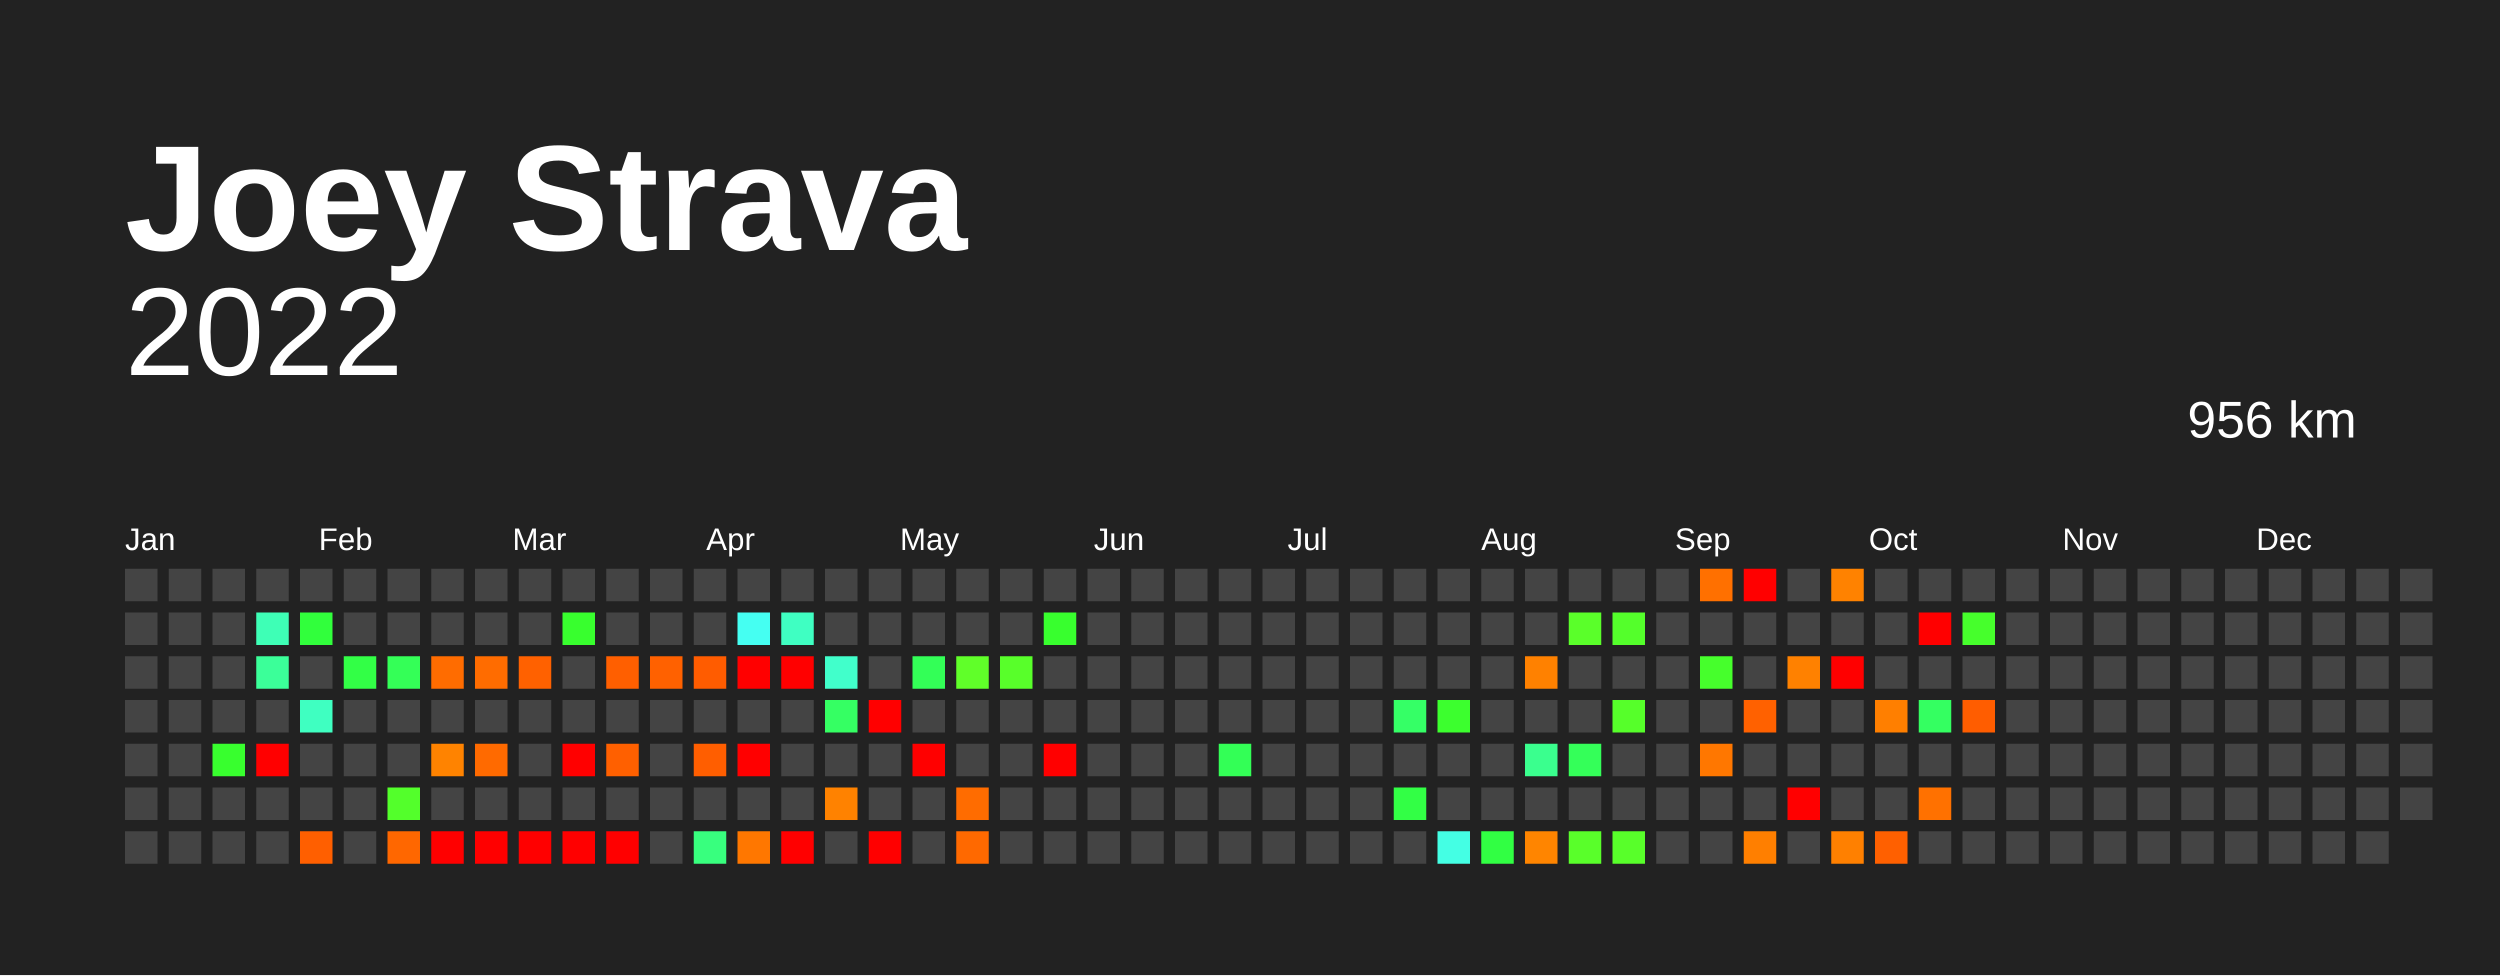
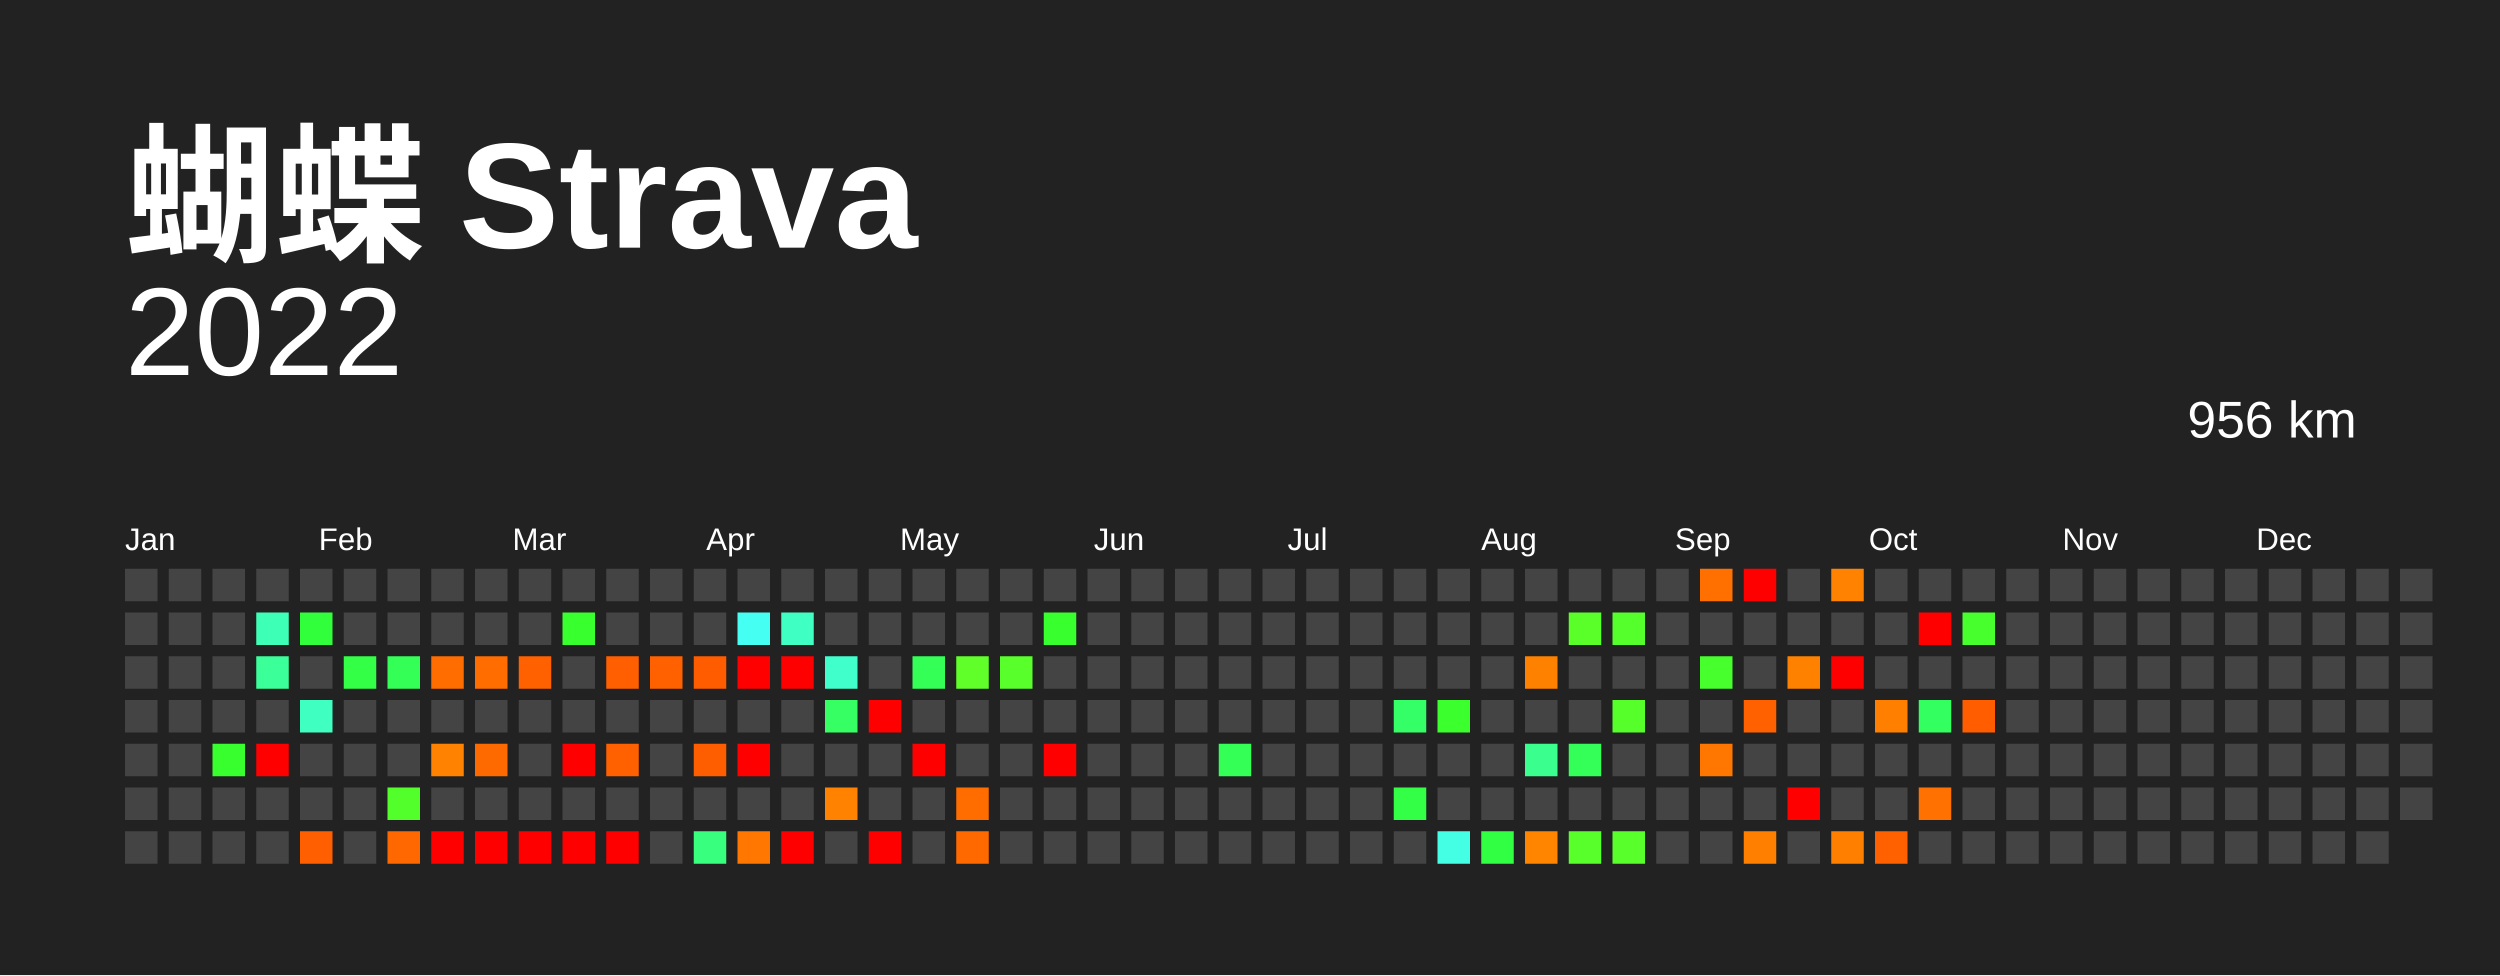
<svg xmlns="http://www.w3.org/2000/svg" baseProfile="full" height="78mm" version="1.1" viewBox="0,0,200,78" width="200mm">
  <defs />
  <rect fill="#222222" height="78" width="200" x="0" y="0" />
-   <text fill="#FFFFFF" style="font-size:12px; font-family:Arial; font-weight:bold;" x="10" y="20">Joey Strava</text>
+   <text fill="#FFFFFF" style="font-size:12px; font-family:Arial; font-weight:bold;" x="10" y="20">蝴蝶 Strava</text>
  <text alignment-baseline="hanging" fill="#FFFFFF" style="font-size:10.0px; font-family:Arial;" x="10" y="30">2022</text>
  <text alignment-baseline="hanging" fill="#FFFFFF" style="font-size:4.125px; font-family:Arial;" x="175" y="35">956 km</text>
  <text fill="#FFFFFF" style="font-size:2.5px; font-family:Arial" x="10.0" y="44">Jan</text>
  <text fill="#FFFFFF" style="font-size:2.5px; font-family:Arial" x="25.5" y="44">Feb</text>
  <text fill="#FFFFFF" style="font-size:2.5px; font-family:Arial" x="41.0" y="44">Mar</text>
  <text fill="#FFFFFF" style="font-size:2.5px; font-family:Arial" x="56.5" y="44">Apr</text>
  <text fill="#FFFFFF" style="font-size:2.5px; font-family:Arial" x="72.0" y="44">May</text>
  <text fill="#FFFFFF" style="font-size:2.5px; font-family:Arial" x="87.5" y="44">Jun</text>
  <text fill="#FFFFFF" style="font-size:2.5px; font-family:Arial" x="103.0" y="44">Jul</text>
  <text fill="#FFFFFF" style="font-size:2.5px; font-family:Arial" x="118.5" y="44">Aug</text>
  <text fill="#FFFFFF" style="font-size:2.5px; font-family:Arial" x="134.0" y="44">Sep</text>
  <text fill="#FFFFFF" style="font-size:2.5px; font-family:Arial" x="149.5" y="44">Oct</text>
  <text fill="#FFFFFF" style="font-size:2.5px; font-family:Arial" x="165.0" y="44">Nov</text>
  <text fill="#FFFFFF" style="font-size:2.5px; font-family:Arial" x="180.5" y="44">Dec</text>
  <rect fill="#444444" height="2.6" width="2.6" x="10.0" y="45.5" />
  <rect fill="#444444" height="2.6" width="2.6" x="10.0" y="49.0" />
  <rect fill="#444444" height="2.6" width="2.6" x="10.0" y="52.5" />
  <rect fill="#444444" height="2.6" width="2.6" x="10.0" y="56.0" />
  <rect fill="#444444" height="2.6" width="2.6" x="10.0" y="59.5" />
  <rect fill="#444444" height="2.6" width="2.6" x="10.0" y="63.0" />
  <rect fill="#444444" height="2.6" width="2.6" x="10.0" y="66.5" />
  <rect fill="#444444" height="2.6" width="2.6" x="13.5" y="45.5" />
  <rect fill="#444444" height="2.6" width="2.6" x="13.5" y="49.0" />
  <rect fill="#444444" height="2.6" width="2.6" x="13.5" y="52.5" />
  <rect fill="#444444" height="2.6" width="2.6" x="13.5" y="56.0" />
  <rect fill="#444444" height="2.6" width="2.6" x="13.5" y="59.5" />
  <rect fill="#444444" height="2.6" width="2.6" x="13.5" y="63.0" />
  <rect fill="#444444" height="2.6" width="2.6" x="13.5" y="66.5" />
  <rect fill="#444444" height="2.6" width="2.6" x="17.0" y="45.5" />
  <rect fill="#444444" height="2.6" width="2.6" x="17.0" y="49.0" />
  <rect fill="#444444" height="2.6" width="2.6" x="17.0" y="52.5" />
  <rect fill="#444444" height="2.6" width="2.6" x="17.0" y="56.0" />
  <rect fill="#38ff2e" height="2.6" width="2.6" x="17.0" y="59.5" />
  <rect fill="#444444" height="2.6" width="2.6" x="17.0" y="63.0" />
  <rect fill="#444444" height="2.6" width="2.6" x="17.0" y="66.5" />
  <rect fill="#444444" height="2.6" width="2.6" x="20.5" y="45.5" />
  <rect fill="#3effb6" height="2.6" width="2.6" x="20.5" y="49.0" />
  <rect fill="#3bff99" height="2.6" width="2.6" x="20.5" y="52.5" />
  <rect fill="#444444" height="2.6" width="2.6" x="20.5" y="56.0" />
  <rect fill="red" height="2.6" width="2.6" x="20.5" y="59.5" />
  <rect fill="#444444" height="2.6" width="2.6" x="20.5" y="63.0" />
  <rect fill="#444444" height="2.6" width="2.6" x="20.5" y="66.5" />
  <rect fill="#444444" height="2.6" width="2.6" x="24.0" y="45.5" />
  <rect fill="#31ff3c" height="2.6" width="2.6" x="24.0" y="49.0" />
  <rect fill="#444444" height="2.6" width="2.6" x="24.0" y="52.5" />
  <rect fill="#3fffc1" height="2.6" width="2.6" x="24.0" y="56.0" />
  <rect fill="#444444" height="2.6" width="2.6" x="24.0" y="59.5" />
  <rect fill="#444444" height="2.6" width="2.6" x="24.0" y="63.0" />
  <rect fill="#ff5f00" height="2.6" width="2.6" x="24.0" y="66.5" />
  <rect fill="#444444" height="2.6" width="2.6" x="27.5" y="45.5" />
  <rect fill="#444444" height="2.6" width="2.6" x="27.5" y="49.0" />
  <rect fill="#32ff46" height="2.6" width="2.6" x="27.5" y="52.5" />
  <rect fill="#444444" height="2.6" width="2.6" x="27.5" y="56.0" />
  <rect fill="#444444" height="2.6" width="2.6" x="27.5" y="59.5" />
  <rect fill="#444444" height="2.6" width="2.6" x="27.5" y="63.0" />
  <rect fill="#444444" height="2.6" width="2.6" x="27.5" y="66.5" />
  <rect fill="#444444" height="2.6" width="2.6" x="31.0" y="45.5" />
  <rect fill="#444444" height="2.6" width="2.6" x="31.0" y="49.0" />
  <rect fill="#34ff57" height="2.6" width="2.6" x="31.0" y="52.5" />
  <rect fill="#444444" height="2.6" width="2.6" x="31.0" y="56.0" />
  <rect fill="#444444" height="2.6" width="2.6" x="31.0" y="59.5" />
  <rect fill="#53ff2b" height="2.6" width="2.6" x="31.0" y="63.0" />
  <rect fill="#ff6700" height="2.6" width="2.6" x="31.0" y="66.5" />
  <rect fill="#444444" height="2.6" width="2.6" x="34.5" y="45.5" />
  <rect fill="#444444" height="2.6" width="2.6" x="34.5" y="49.0" />
  <rect fill="#ff6c00" height="2.6" width="2.6" x="34.5" y="52.5" />
  <rect fill="#444444" height="2.6" width="2.6" x="34.5" y="56.0" />
  <rect fill="#ff8300" height="2.6" width="2.6" x="34.5" y="59.5" />
  <rect fill="#444444" height="2.6" width="2.6" x="34.5" y="63.0" />
  <rect fill="red" height="2.6" width="2.6" x="34.5" y="66.5" />
  <rect fill="#444444" height="2.6" width="2.6" x="38.0" y="45.5" />
  <rect fill="#444444" height="2.6" width="2.6" x="38.0" y="49.0" />
  <rect fill="#ff6c00" height="2.6" width="2.6" x="38.0" y="52.5" />
  <rect fill="#444444" height="2.6" width="2.6" x="38.0" y="56.0" />
  <rect fill="#ff6a00" height="2.6" width="2.6" x="38.0" y="59.5" />
  <rect fill="#444444" height="2.6" width="2.6" x="38.0" y="63.0" />
  <rect fill="red" height="2.6" width="2.6" x="38.0" y="66.5" />
  <rect fill="#444444" height="2.6" width="2.6" x="41.5" y="45.5" />
  <rect fill="#444444" height="2.6" width="2.6" x="41.5" y="49.0" />
  <rect fill="#ff6100" height="2.6" width="2.6" x="41.5" y="52.5" />
  <rect fill="#444444" height="2.6" width="2.6" x="41.5" y="56.0" />
  <rect fill="#444444" height="2.6" width="2.6" x="41.5" y="59.5" />
  <rect fill="#444444" height="2.6" width="2.6" x="41.5" y="63.0" />
  <rect fill="red" height="2.6" width="2.6" x="41.5" y="66.5" />
  <rect fill="#444444" height="2.6" width="2.6" x="45.0" y="45.5" />
  <rect fill="#38ff2e" height="2.6" width="2.6" x="45.0" y="49.0" />
  <rect fill="#444444" height="2.6" width="2.6" x="45.0" y="52.5" />
  <rect fill="#444444" height="2.6" width="2.6" x="45.0" y="56.0" />
  <rect fill="red" height="2.6" width="2.6" x="45.0" y="59.5" />
  <rect fill="#444444" height="2.6" width="2.6" x="45.0" y="63.0" />
  <rect fill="red" height="2.6" width="2.6" x="45.0" y="66.5" />
  <rect fill="#444444" height="2.6" width="2.6" x="48.5" y="45.5" />
  <rect fill="#444444" height="2.6" width="2.6" x="48.5" y="49.0" />
  <rect fill="#ff5f00" height="2.6" width="2.6" x="48.5" y="52.5" />
  <rect fill="#444444" height="2.6" width="2.6" x="48.5" y="56.0" />
  <rect fill="#ff6000" height="2.6" width="2.6" x="48.5" y="59.5" />
  <rect fill="#444444" height="2.6" width="2.6" x="48.5" y="63.0" />
  <rect fill="red" height="2.6" width="2.6" x="48.5" y="66.5" />
  <rect fill="#444444" height="2.6" width="2.6" x="52.0" y="45.5" />
  <rect fill="#444444" height="2.6" width="2.6" x="52.0" y="49.0" />
  <rect fill="#ff6100" height="2.6" width="2.6" x="52.0" y="52.5" />
  <rect fill="#444444" height="2.6" width="2.6" x="52.0" y="56.0" />
  <rect fill="#444444" height="2.6" width="2.6" x="52.0" y="59.5" />
  <rect fill="#444444" height="2.6" width="2.6" x="52.0" y="63.0" />
  <rect fill="#444444" height="2.6" width="2.6" x="52.0" y="66.5" />
  <rect fill="#444444" height="2.6" width="2.6" x="55.5" y="45.5" />
  <rect fill="#444444" height="2.6" width="2.6" x="55.5" y="49.0" />
  <rect fill="#ff5c00" height="2.6" width="2.6" x="55.5" y="52.5" />
  <rect fill="#444444" height="2.6" width="2.6" x="55.5" y="56.0" />
  <rect fill="#ff5e00" height="2.6" width="2.6" x="55.5" y="59.5" />
  <rect fill="#444444" height="2.6" width="2.6" x="55.5" y="63.0" />
  <rect fill="#38ff7e" height="2.6" width="2.6" x="55.5" y="66.5" />
  <rect fill="#444444" height="2.6" width="2.6" x="59.0" y="45.5" />
  <rect fill="#45fff2" height="2.6" width="2.6" x="59.0" y="49.0" />
  <rect fill="red" height="2.6" width="2.6" x="59.0" y="52.5" />
  <rect fill="#444444" height="2.6" width="2.6" x="59.0" y="56.0" />
  <rect fill="red" height="2.6" width="2.6" x="59.0" y="59.5" />
  <rect fill="#444444" height="2.6" width="2.6" x="59.0" y="63.0" />
  <rect fill="#ff7700" height="2.6" width="2.6" x="59.0" y="66.5" />
  <rect fill="#444444" height="2.6" width="2.6" x="62.5" y="45.5" />
  <rect fill="#3fffc2" height="2.6" width="2.6" x="62.5" y="49.0" />
  <rect fill="red" height="2.6" width="2.6" x="62.5" y="52.5" />
  <rect fill="#444444" height="2.6" width="2.6" x="62.5" y="56.0" />
  <rect fill="#444444" height="2.6" width="2.6" x="62.5" y="59.5" />
  <rect fill="#444444" height="2.6" width="2.6" x="62.5" y="63.0" />
  <rect fill="red" height="2.6" width="2.6" x="62.5" y="66.5" />
  <rect fill="#444444" height="2.6" width="2.6" x="66.0" y="45.5" />
  <rect fill="#444444" height="2.6" width="2.6" x="66.0" y="49.0" />
  <rect fill="#41ffcb" height="2.6" width="2.6" x="66.0" y="52.5" />
  <rect fill="#35ff63" height="2.6" width="2.6" x="66.0" y="56.0" />
  <rect fill="#444444" height="2.6" width="2.6" x="66.0" y="59.5" />
  <rect fill="#ff8200" height="2.6" width="2.6" x="66.0" y="63.0" />
  <rect fill="#444444" height="2.6" width="2.6" x="66.0" y="66.5" />
  <rect fill="#444444" height="2.6" width="2.6" x="69.5" y="45.5" />
  <rect fill="#444444" height="2.6" width="2.6" x="69.5" y="49.0" />
  <rect fill="#444444" height="2.6" width="2.6" x="69.5" y="52.5" />
  <rect fill="red" height="2.6" width="2.6" x="69.5" y="56.0" />
  <rect fill="#444444" height="2.6" width="2.6" x="69.5" y="59.5" />
  <rect fill="#444444" height="2.6" width="2.6" x="69.5" y="63.0" />
  <rect fill="red" height="2.6" width="2.6" x="69.5" y="66.5" />
  <rect fill="#444444" height="2.6" width="2.6" x="73.0" y="45.5" />
  <rect fill="#444444" height="2.6" width="2.6" x="73.0" y="49.0" />
  <rect fill="#33ff57" height="2.6" width="2.6" x="73.0" y="52.5" />
  <rect fill="#444444" height="2.6" width="2.6" x="73.0" y="56.0" />
  <rect fill="red" height="2.6" width="2.6" x="73.0" y="59.5" />
  <rect fill="#444444" height="2.6" width="2.6" x="73.0" y="63.0" />
  <rect fill="#444444" height="2.6" width="2.6" x="73.0" y="66.5" />
  <rect fill="#444444" height="2.6" width="2.6" x="76.5" y="45.5" />
  <rect fill="#444444" height="2.6" width="2.6" x="76.5" y="49.0" />
  <rect fill="#60ff29" height="2.6" width="2.6" x="76.5" y="52.5" />
  <rect fill="#444444" height="2.6" width="2.6" x="76.5" y="56.0" />
  <rect fill="#444444" height="2.6" width="2.6" x="76.5" y="59.5" />
  <rect fill="#ff6c00" height="2.6" width="2.6" x="76.5" y="63.0" />
  <rect fill="#ff6900" height="2.6" width="2.6" x="76.5" y="66.5" />
  <rect fill="#444444" height="2.6" width="2.6" x="80.0" y="45.5" />
  <rect fill="#444444" height="2.6" width="2.6" x="80.0" y="49.0" />
  <rect fill="#58ff2a" height="2.6" width="2.6" x="80.0" y="52.5" />
  <rect fill="#444444" height="2.6" width="2.6" x="80.0" y="56.0" />
  <rect fill="#444444" height="2.6" width="2.6" x="80.0" y="59.5" />
  <rect fill="#444444" height="2.6" width="2.6" x="80.0" y="63.0" />
  <rect fill="#444444" height="2.6" width="2.6" x="80.0" y="66.5" />
  <rect fill="#444444" height="2.6" width="2.6" x="83.5" y="45.5" />
  <rect fill="#38ff2e" height="2.6" width="2.6" x="83.5" y="49.0" />
  <rect fill="#444444" height="2.6" width="2.6" x="83.5" y="52.5" />
  <rect fill="#444444" height="2.6" width="2.6" x="83.5" y="56.0" />
  <rect fill="red" height="2.6" width="2.6" x="83.5" y="59.5" />
  <rect fill="#444444" height="2.6" width="2.6" x="83.5" y="63.0" />
  <rect fill="#444444" height="2.6" width="2.6" x="83.5" y="66.5" />
  <rect fill="#444444" height="2.6" width="2.6" x="87.0" y="45.5" />
  <rect fill="#444444" height="2.6" width="2.6" x="87.0" y="49.0" />
  <rect fill="#444444" height="2.6" width="2.6" x="87.0" y="52.5" />
  <rect fill="#444444" height="2.6" width="2.6" x="87.0" y="56.0" />
  <rect fill="#444444" height="2.6" width="2.6" x="87.0" y="59.5" />
  <rect fill="#444444" height="2.6" width="2.6" x="87.0" y="63.0" />
  <rect fill="#444444" height="2.6" width="2.6" x="87.0" y="66.5" />
  <rect fill="#444444" height="2.6" width="2.6" x="90.5" y="45.5" />
  <rect fill="#444444" height="2.6" width="2.6" x="90.5" y="49.0" />
  <rect fill="#444444" height="2.6" width="2.6" x="90.5" y="52.5" />
  <rect fill="#444444" height="2.6" width="2.6" x="90.5" y="56.0" />
  <rect fill="#444444" height="2.6" width="2.6" x="90.5" y="59.5" />
  <rect fill="#444444" height="2.6" width="2.6" x="90.5" y="63.0" />
  <rect fill="#444444" height="2.6" width="2.6" x="90.5" y="66.5" />
  <rect fill="#444444" height="2.6" width="2.6" x="94.0" y="45.5" />
  <rect fill="#444444" height="2.6" width="2.6" x="94.0" y="49.0" />
  <rect fill="#444444" height="2.6" width="2.6" x="94.0" y="52.5" />
  <rect fill="#444444" height="2.6" width="2.6" x="94.0" y="56.0" />
  <rect fill="#444444" height="2.6" width="2.6" x="94.0" y="59.5" />
  <rect fill="#444444" height="2.6" width="2.6" x="94.0" y="63.0" />
  <rect fill="#444444" height="2.6" width="2.6" x="94.0" y="66.5" />
  <rect fill="#444444" height="2.6" width="2.6" x="97.5" y="45.5" />
  <rect fill="#444444" height="2.6" width="2.6" x="97.5" y="49.0" />
  <rect fill="#444444" height="2.6" width="2.6" x="97.5" y="52.5" />
  <rect fill="#444444" height="2.6" width="2.6" x="97.5" y="56.0" />
  <rect fill="#33ff56" height="2.6" width="2.6" x="97.5" y="59.5" />
  <rect fill="#444444" height="2.6" width="2.6" x="97.5" y="63.0" />
  <rect fill="#444444" height="2.6" width="2.6" x="97.5" y="66.5" />
  <rect fill="#444444" height="2.6" width="2.6" x="101.0" y="45.5" />
  <rect fill="#444444" height="2.6" width="2.6" x="101.0" y="49.0" />
  <rect fill="#444444" height="2.6" width="2.6" x="101.0" y="52.5" />
  <rect fill="#444444" height="2.6" width="2.6" x="101.0" y="56.0" />
  <rect fill="#444444" height="2.6" width="2.6" x="101.0" y="59.5" />
  <rect fill="#444444" height="2.6" width="2.6" x="101.0" y="63.0" />
  <rect fill="#444444" height="2.6" width="2.6" x="101.0" y="66.5" />
  <rect fill="#444444" height="2.6" width="2.6" x="104.5" y="45.5" />
  <rect fill="#444444" height="2.6" width="2.6" x="104.5" y="49.0" />
  <rect fill="#444444" height="2.6" width="2.6" x="104.5" y="52.5" />
  <rect fill="#444444" height="2.6" width="2.6" x="104.5" y="56.0" />
  <rect fill="#444444" height="2.6" width="2.6" x="104.5" y="59.5" />
  <rect fill="#444444" height="2.6" width="2.6" x="104.5" y="63.0" />
  <rect fill="#444444" height="2.6" width="2.6" x="104.5" y="66.5" />
  <rect fill="#444444" height="2.6" width="2.6" x="108.0" y="45.5" />
  <rect fill="#444444" height="2.6" width="2.6" x="108.0" y="49.0" />
  <rect fill="#444444" height="2.6" width="2.6" x="108.0" y="52.5" />
  <rect fill="#444444" height="2.6" width="2.6" x="108.0" y="56.0" />
  <rect fill="#444444" height="2.6" width="2.6" x="108.0" y="59.5" />
  <rect fill="#444444" height="2.6" width="2.6" x="108.0" y="63.0" />
  <rect fill="#444444" height="2.6" width="2.6" x="108.0" y="66.5" />
  <rect fill="#444444" height="2.6" width="2.6" x="111.5" y="45.5" />
  <rect fill="#444444" height="2.6" width="2.6" x="111.5" y="49.0" />
  <rect fill="#444444" height="2.6" width="2.6" x="111.5" y="52.5" />
  <rect fill="#35ff66" height="2.6" width="2.6" x="111.5" y="56.0" />
  <rect fill="#444444" height="2.6" width="2.6" x="111.5" y="59.5" />
  <rect fill="#32ff45" height="2.6" width="2.6" x="111.5" y="63.0" />
  <rect fill="#444444" height="2.6" width="2.6" x="111.5" y="66.5" />
  <rect fill="#444444" height="2.6" width="2.6" x="115.0" y="45.5" />
  <rect fill="#444444" height="2.6" width="2.6" x="115.0" y="49.0" />
  <rect fill="#444444" height="2.6" width="2.6" x="115.0" y="52.5" />
  <rect fill="#3cff2e" height="2.6" width="2.6" x="115.0" y="56.0" />
  <rect fill="#444444" height="2.6" width="2.6" x="115.0" y="59.5" />
  <rect fill="#444444" height="2.6" width="2.6" x="115.0" y="63.0" />
  <rect fill="#44ffe4" height="2.6" width="2.6" x="115.0" y="66.5" />
  <rect fill="#444444" height="2.6" width="2.6" x="118.5" y="45.5" />
  <rect fill="#444444" height="2.6" width="2.6" x="118.5" y="49.0" />
  <rect fill="#444444" height="2.6" width="2.6" x="118.5" y="52.5" />
  <rect fill="#444444" height="2.6" width="2.6" x="118.5" y="56.0" />
  <rect fill="#444444" height="2.6" width="2.6" x="118.5" y="59.5" />
  <rect fill="#444444" height="2.6" width="2.6" x="118.5" y="63.0" />
  <rect fill="#31ff43" height="2.6" width="2.6" x="118.5" y="66.5" />
  <rect fill="#444444" height="2.6" width="2.6" x="122.0" y="45.5" />
  <rect fill="#444444" height="2.6" width="2.6" x="122.0" y="49.0" />
  <rect fill="#ff8100" height="2.6" width="2.6" x="122.0" y="52.5" />
  <rect fill="#444444" height="2.6" width="2.6" x="122.0" y="56.0" />
  <rect fill="#3aff8e" height="2.6" width="2.6" x="122.0" y="59.5" />
  <rect fill="#444444" height="2.6" width="2.6" x="122.0" y="63.0" />
  <rect fill="#ff8500" height="2.6" width="2.6" x="122.0" y="66.5" />
  <rect fill="#444444" height="2.6" width="2.6" x="125.5" y="45.5" />
  <rect fill="#5aff2a" height="2.6" width="2.6" x="125.5" y="49.0" />
  <rect fill="#444444" height="2.6" width="2.6" x="125.5" y="52.5" />
  <rect fill="#444444" height="2.6" width="2.6" x="125.5" y="56.0" />
  <rect fill="#34ff59" height="2.6" width="2.6" x="125.5" y="59.5" />
  <rect fill="#444444" height="2.6" width="2.6" x="125.5" y="63.0" />
  <rect fill="#59ff2a" height="2.6" width="2.6" x="125.5" y="66.5" />
  <rect fill="#444444" height="2.6" width="2.6" x="129.0" y="45.5" />
  <rect fill="#54ff2b" height="2.6" width="2.6" x="129.0" y="49.0" />
  <rect fill="#444444" height="2.6" width="2.6" x="129.0" y="52.5" />
  <rect fill="#56ff2a" height="2.6" width="2.6" x="129.0" y="56.0" />
  <rect fill="#444444" height="2.6" width="2.6" x="129.0" y="59.5" />
  <rect fill="#444444" height="2.6" width="2.6" x="129.0" y="63.0" />
  <rect fill="#58ff2a" height="2.6" width="2.6" x="129.0" y="66.5" />
  <rect fill="#444444" height="2.6" width="2.6" x="132.5" y="45.5" />
  <rect fill="#444444" height="2.6" width="2.6" x="132.5" y="49.0" />
  <rect fill="#444444" height="2.6" width="2.6" x="132.5" y="52.5" />
  <rect fill="#444444" height="2.6" width="2.6" x="132.5" y="56.0" />
  <rect fill="#444444" height="2.6" width="2.6" x="132.5" y="59.5" />
  <rect fill="#444444" height="2.6" width="2.6" x="132.5" y="63.0" />
  <rect fill="#444444" height="2.6" width="2.6" x="132.5" y="66.5" />
  <rect fill="#ff7000" height="2.6" width="2.6" x="136.0" y="45.5" />
  <rect fill="#444444" height="2.6" width="2.6" x="136.0" y="49.0" />
  <rect fill="#46ff2c" height="2.6" width="2.6" x="136.0" y="52.5" />
  <rect fill="#444444" height="2.6" width="2.6" x="136.0" y="56.0" />
  <rect fill="#ff7700" height="2.6" width="2.6" x="136.0" y="59.5" />
  <rect fill="#444444" height="2.6" width="2.6" x="136.0" y="63.0" />
  <rect fill="#444444" height="2.6" width="2.6" x="136.0" y="66.5" />
  <rect fill="red" height="2.6" width="2.6" x="139.5" y="45.5" />
  <rect fill="#444444" height="2.6" width="2.6" x="139.5" y="49.0" />
  <rect fill="#444444" height="2.6" width="2.6" x="139.5" y="52.5" />
  <rect fill="#ff6100" height="2.6" width="2.6" x="139.5" y="56.0" />
  <rect fill="#444444" height="2.6" width="2.6" x="139.5" y="59.5" />
  <rect fill="#444444" height="2.6" width="2.6" x="139.5" y="63.0" />
  <rect fill="#ff7f00" height="2.6" width="2.6" x="139.5" y="66.5" />
  <rect fill="#444444" height="2.6" width="2.6" x="143.0" y="45.5" />
  <rect fill="#444444" height="2.6" width="2.6" x="143.0" y="49.0" />
  <rect fill="#ff8100" height="2.6" width="2.6" x="143.0" y="52.5" />
  <rect fill="#444444" height="2.6" width="2.6" x="143.0" y="56.0" />
  <rect fill="#444444" height="2.6" width="2.6" x="143.0" y="59.5" />
  <rect fill="red" height="2.6" width="2.6" x="143.0" y="63.0" />
  <rect fill="#444444" height="2.6" width="2.6" x="143.0" y="66.5" />
  <rect fill="#ff8200" height="2.6" width="2.6" x="146.5" y="45.5" />
  <rect fill="#444444" height="2.6" width="2.6" x="146.5" y="49.0" />
  <rect fill="red" height="2.6" width="2.6" x="146.5" y="52.5" />
  <rect fill="#444444" height="2.6" width="2.6" x="146.5" y="56.0" />
  <rect fill="#444444" height="2.6" width="2.6" x="146.5" y="59.5" />
  <rect fill="#444444" height="2.6" width="2.6" x="146.5" y="63.0" />
  <rect fill="#ff8000" height="2.6" width="2.6" x="146.5" y="66.5" />
  <rect fill="#444444" height="2.6" width="2.6" x="150.0" y="45.5" />
  <rect fill="#444444" height="2.6" width="2.6" x="150.0" y="49.0" />
  <rect fill="#444444" height="2.6" width="2.6" x="150.0" y="52.5" />
  <rect fill="#ff7f00" height="2.6" width="2.6" x="150.0" y="56.0" />
  <rect fill="#444444" height="2.6" width="2.6" x="150.0" y="59.5" />
  <rect fill="#444444" height="2.6" width="2.6" x="150.0" y="63.0" />
  <rect fill="#ff6000" height="2.6" width="2.6" x="150.0" y="66.5" />
  <rect fill="#444444" height="2.6" width="2.6" x="153.5" y="45.5" />
  <rect fill="red" height="2.6" width="2.6" x="153.5" y="49.0" />
  <rect fill="#444444" height="2.6" width="2.6" x="153.5" y="52.5" />
  <rect fill="#34ff61" height="2.6" width="2.6" x="153.5" y="56.0" />
  <rect fill="#444444" height="2.6" width="2.6" x="153.5" y="59.5" />
  <rect fill="#ff7100" height="2.6" width="2.6" x="153.5" y="63.0" />
  <rect fill="#444444" height="2.6" width="2.6" x="153.5" y="66.5" />
  <rect fill="#444444" height="2.6" width="2.6" x="157.0" y="45.5" />
  <rect fill="#46ff2c" height="2.6" width="2.6" x="157.0" y="49.0" />
  <rect fill="#444444" height="2.6" width="2.6" x="157.0" y="52.5" />
  <rect fill="#ff5d00" height="2.6" width="2.6" x="157.0" y="56.0" />
  <rect fill="#444444" height="2.6" width="2.6" x="157.0" y="59.5" />
  <rect fill="#444444" height="2.6" width="2.6" x="157.0" y="63.0" />
  <rect fill="#444444" height="2.6" width="2.6" x="157.0" y="66.5" />
  <rect fill="#444444" height="2.6" width="2.6" x="160.5" y="45.5" />
  <rect fill="#444444" height="2.6" width="2.6" x="160.5" y="49.0" />
  <rect fill="#444444" height="2.6" width="2.6" x="160.5" y="52.5" />
  <rect fill="#444444" height="2.6" width="2.6" x="160.5" y="56.0" />
  <rect fill="#444444" height="2.6" width="2.6" x="160.5" y="59.5" />
  <rect fill="#444444" height="2.6" width="2.6" x="160.5" y="63.0" />
  <rect fill="#444444" height="2.6" width="2.6" x="160.5" y="66.5" />
  <rect fill="#444444" height="2.6" width="2.6" x="164.0" y="45.5" />
  <rect fill="#444444" height="2.6" width="2.6" x="164.0" y="49.0" />
  <rect fill="#444444" height="2.6" width="2.6" x="164.0" y="52.5" />
  <rect fill="#444444" height="2.6" width="2.6" x="164.0" y="56.0" />
  <rect fill="#444444" height="2.6" width="2.6" x="164.0" y="59.5" />
  <rect fill="#444444" height="2.6" width="2.6" x="164.0" y="63.0" />
  <rect fill="#444444" height="2.6" width="2.6" x="164.0" y="66.5" />
  <rect fill="#444444" height="2.6" width="2.6" x="167.5" y="45.5" />
  <rect fill="#444444" height="2.6" width="2.6" x="167.5" y="49.0" />
  <rect fill="#444444" height="2.6" width="2.6" x="167.5" y="52.5" />
  <rect fill="#444444" height="2.6" width="2.6" x="167.5" y="56.0" />
  <rect fill="#444444" height="2.6" width="2.6" x="167.5" y="59.5" />
  <rect fill="#444444" height="2.6" width="2.6" x="167.5" y="63.0" />
  <rect fill="#444444" height="2.6" width="2.6" x="167.5" y="66.5" />
  <rect fill="#444444" height="2.6" width="2.6" x="171.0" y="45.5" />
  <rect fill="#444444" height="2.6" width="2.6" x="171.0" y="49.0" />
  <rect fill="#444444" height="2.6" width="2.6" x="171.0" y="52.5" />
  <rect fill="#444444" height="2.6" width="2.6" x="171.0" y="56.0" />
  <rect fill="#444444" height="2.6" width="2.6" x="171.0" y="59.5" />
  <rect fill="#444444" height="2.6" width="2.6" x="171.0" y="63.0" />
  <rect fill="#444444" height="2.6" width="2.6" x="171.0" y="66.5" />
  <rect fill="#444444" height="2.6" width="2.6" x="174.5" y="45.5" />
  <rect fill="#444444" height="2.6" width="2.6" x="174.5" y="49.0" />
  <rect fill="#444444" height="2.6" width="2.6" x="174.5" y="52.5" />
  <rect fill="#444444" height="2.6" width="2.6" x="174.5" y="56.0" />
  <rect fill="#444444" height="2.6" width="2.6" x="174.5" y="59.5" />
  <rect fill="#444444" height="2.6" width="2.6" x="174.5" y="63.0" />
  <rect fill="#444444" height="2.6" width="2.6" x="174.5" y="66.5" />
  <rect fill="#444444" height="2.6" width="2.6" x="178.0" y="45.5" />
  <rect fill="#444444" height="2.6" width="2.6" x="178.0" y="49.0" />
  <rect fill="#444444" height="2.6" width="2.6" x="178.0" y="52.5" />
  <rect fill="#444444" height="2.6" width="2.6" x="178.0" y="56.0" />
  <rect fill="#444444" height="2.6" width="2.6" x="178.0" y="59.5" />
  <rect fill="#444444" height="2.6" width="2.6" x="178.0" y="63.0" />
  <rect fill="#444444" height="2.6" width="2.6" x="178.0" y="66.5" />
  <rect fill="#444444" height="2.6" width="2.6" x="181.5" y="45.5" />
  <rect fill="#444444" height="2.6" width="2.6" x="181.5" y="49.0" />
  <rect fill="#444444" height="2.6" width="2.6" x="181.5" y="52.5" />
  <rect fill="#444444" height="2.6" width="2.6" x="181.5" y="56.0" />
  <rect fill="#444444" height="2.6" width="2.6" x="181.5" y="59.5" />
  <rect fill="#444444" height="2.6" width="2.6" x="181.5" y="63.0" />
  <rect fill="#444444" height="2.6" width="2.6" x="181.5" y="66.5" />
  <rect fill="#444444" height="2.6" width="2.6" x="185.0" y="45.5" />
  <rect fill="#444444" height="2.6" width="2.6" x="185.0" y="49.0" />
  <rect fill="#444444" height="2.6" width="2.6" x="185.0" y="52.5" />
  <rect fill="#444444" height="2.6" width="2.6" x="185.0" y="56.0" />
  <rect fill="#444444" height="2.6" width="2.6" x="185.0" y="59.5" />
  <rect fill="#444444" height="2.6" width="2.6" x="185.0" y="63.0" />
  <rect fill="#444444" height="2.6" width="2.6" x="185.0" y="66.5" />
  <rect fill="#444444" height="2.6" width="2.6" x="188.5" y="45.5" />
  <rect fill="#444444" height="2.6" width="2.6" x="188.5" y="49.0" />
  <rect fill="#444444" height="2.6" width="2.6" x="188.5" y="52.5" />
  <rect fill="#444444" height="2.6" width="2.6" x="188.5" y="56.0" />
  <rect fill="#444444" height="2.6" width="2.6" x="188.5" y="59.5" />
  <rect fill="#444444" height="2.6" width="2.6" x="188.5" y="63.0" />
  <rect fill="#444444" height="2.6" width="2.6" x="188.5" y="66.5" />
  <rect fill="#444444" height="2.6" width="2.6" x="192.0" y="45.5" />
  <rect fill="#444444" height="2.6" width="2.6" x="192.0" y="49.0" />
  <rect fill="#444444" height="2.6" width="2.6" x="192.0" y="52.5" />
  <rect fill="#444444" height="2.6" width="2.6" x="192.0" y="56.0" />
  <rect fill="#444444" height="2.6" width="2.6" x="192.0" y="59.5" />
  <rect fill="#444444" height="2.6" width="2.6" x="192.0" y="63.0" />
</svg>
